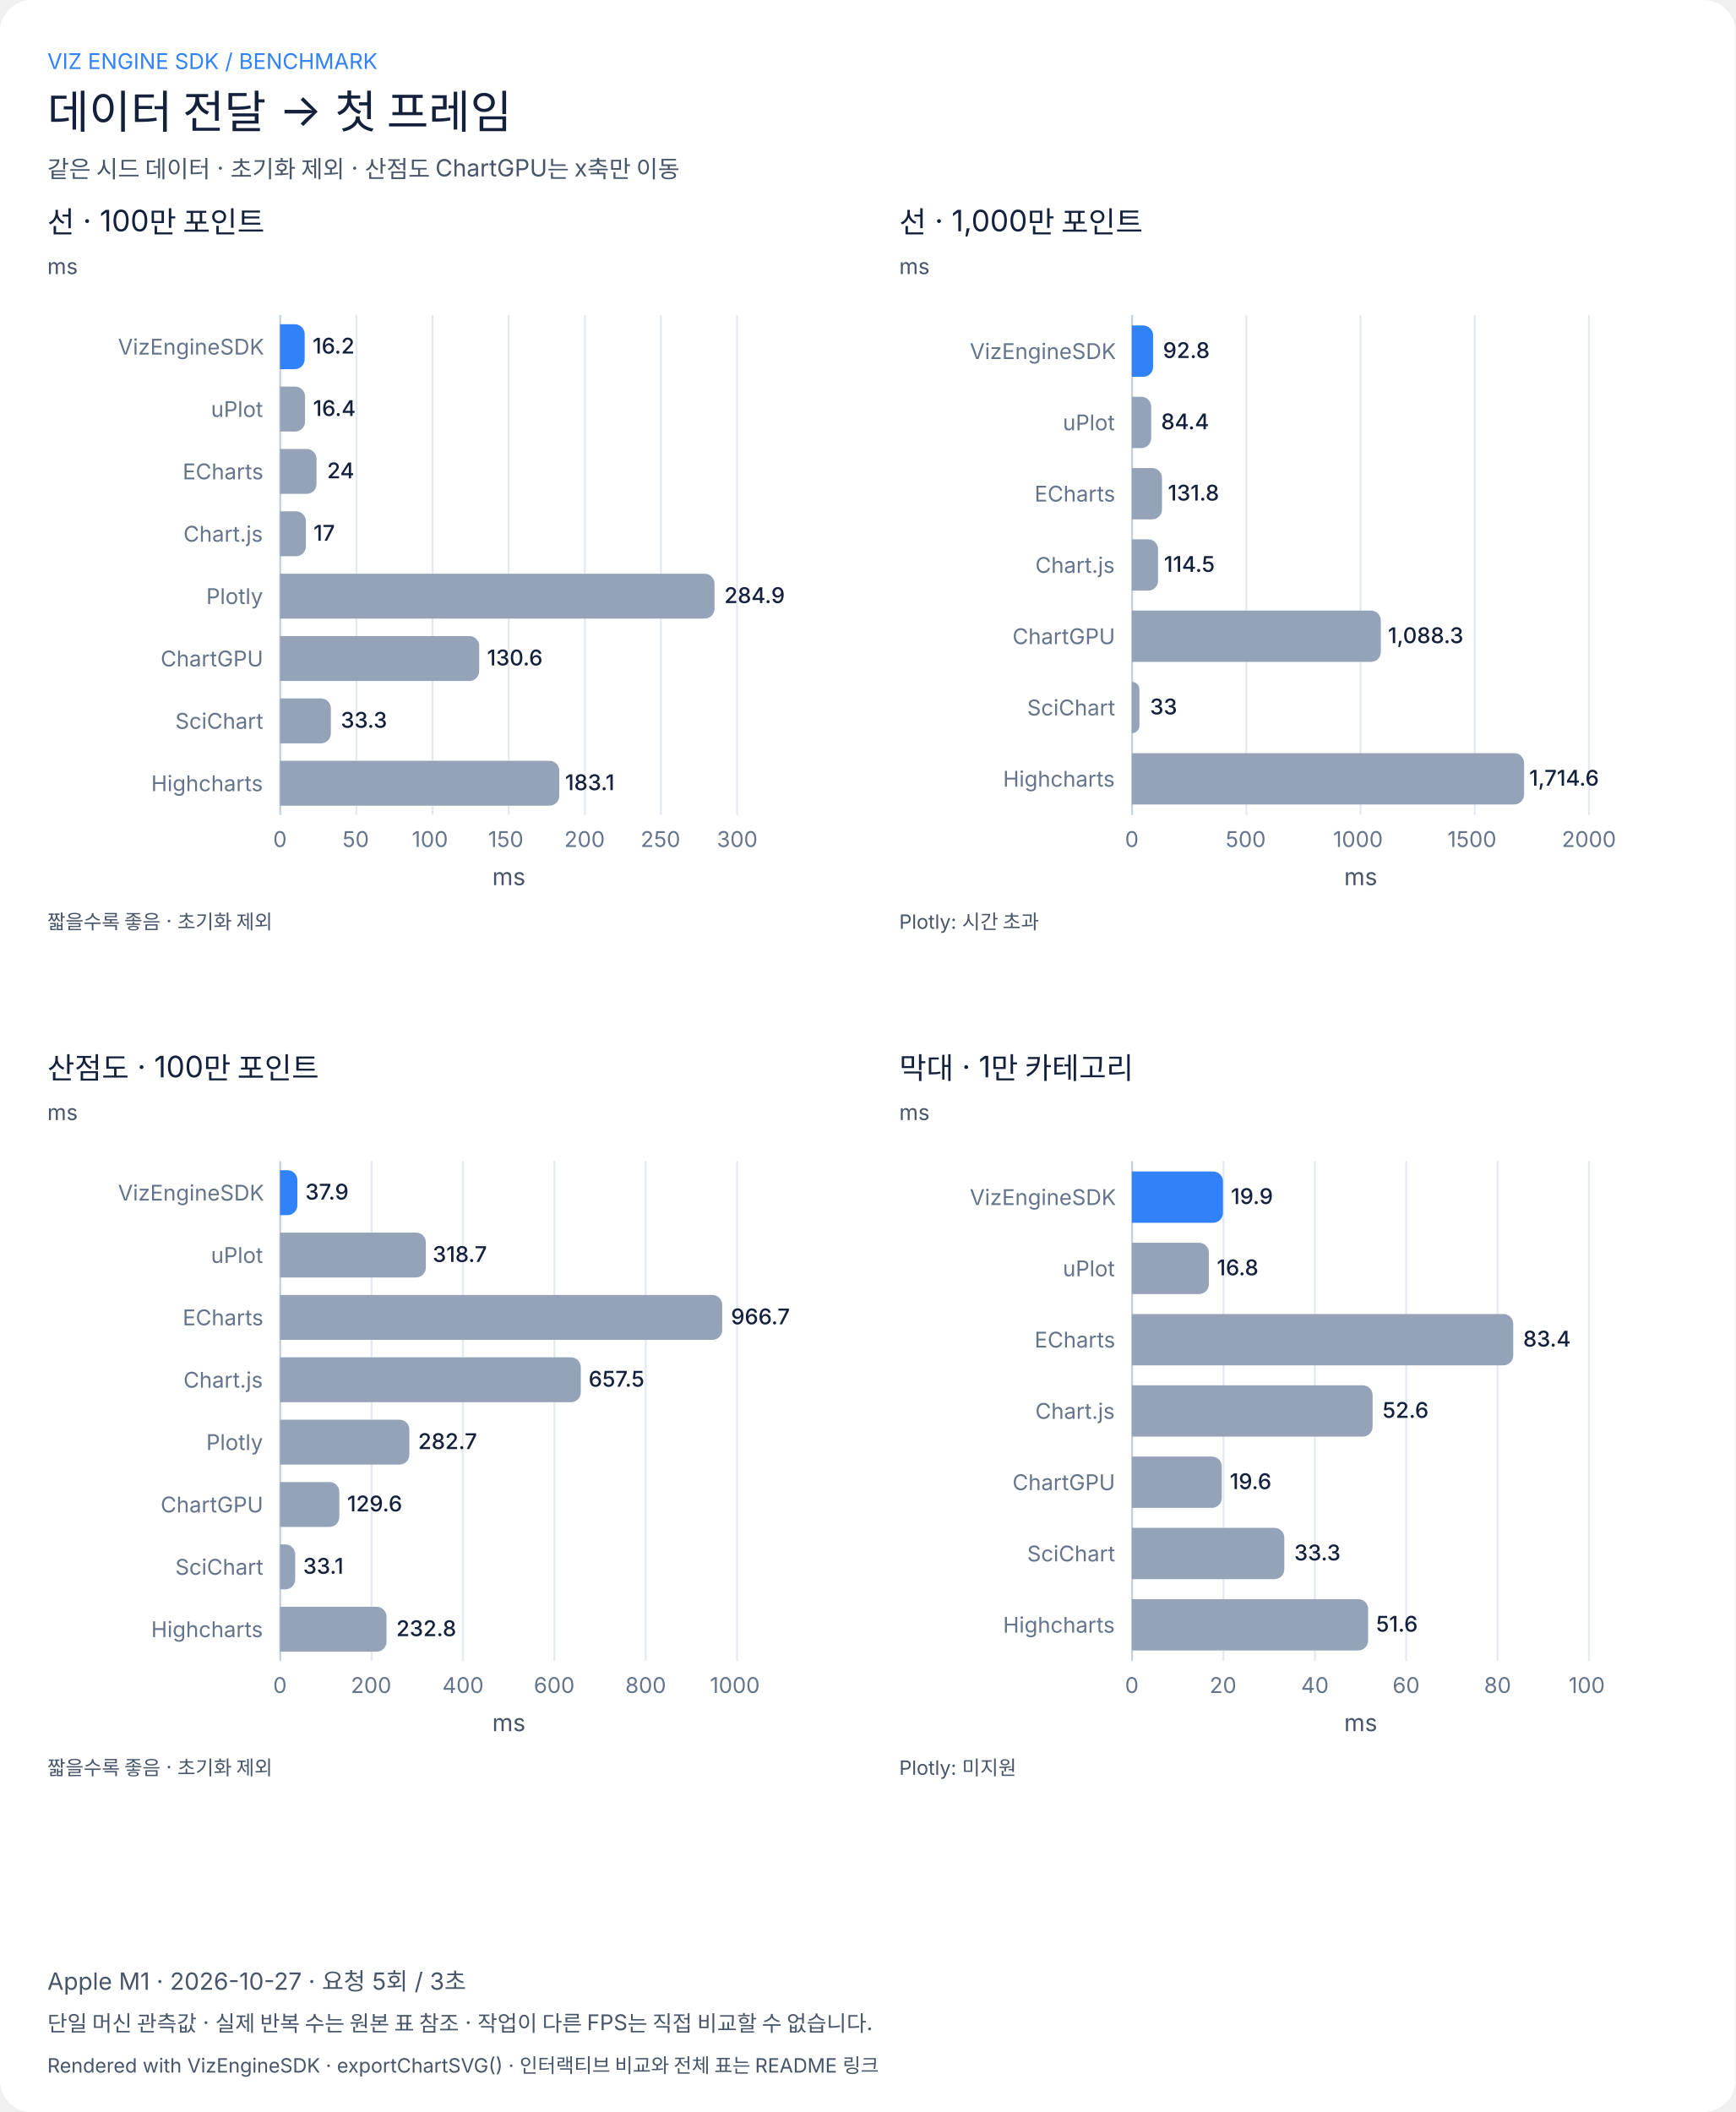
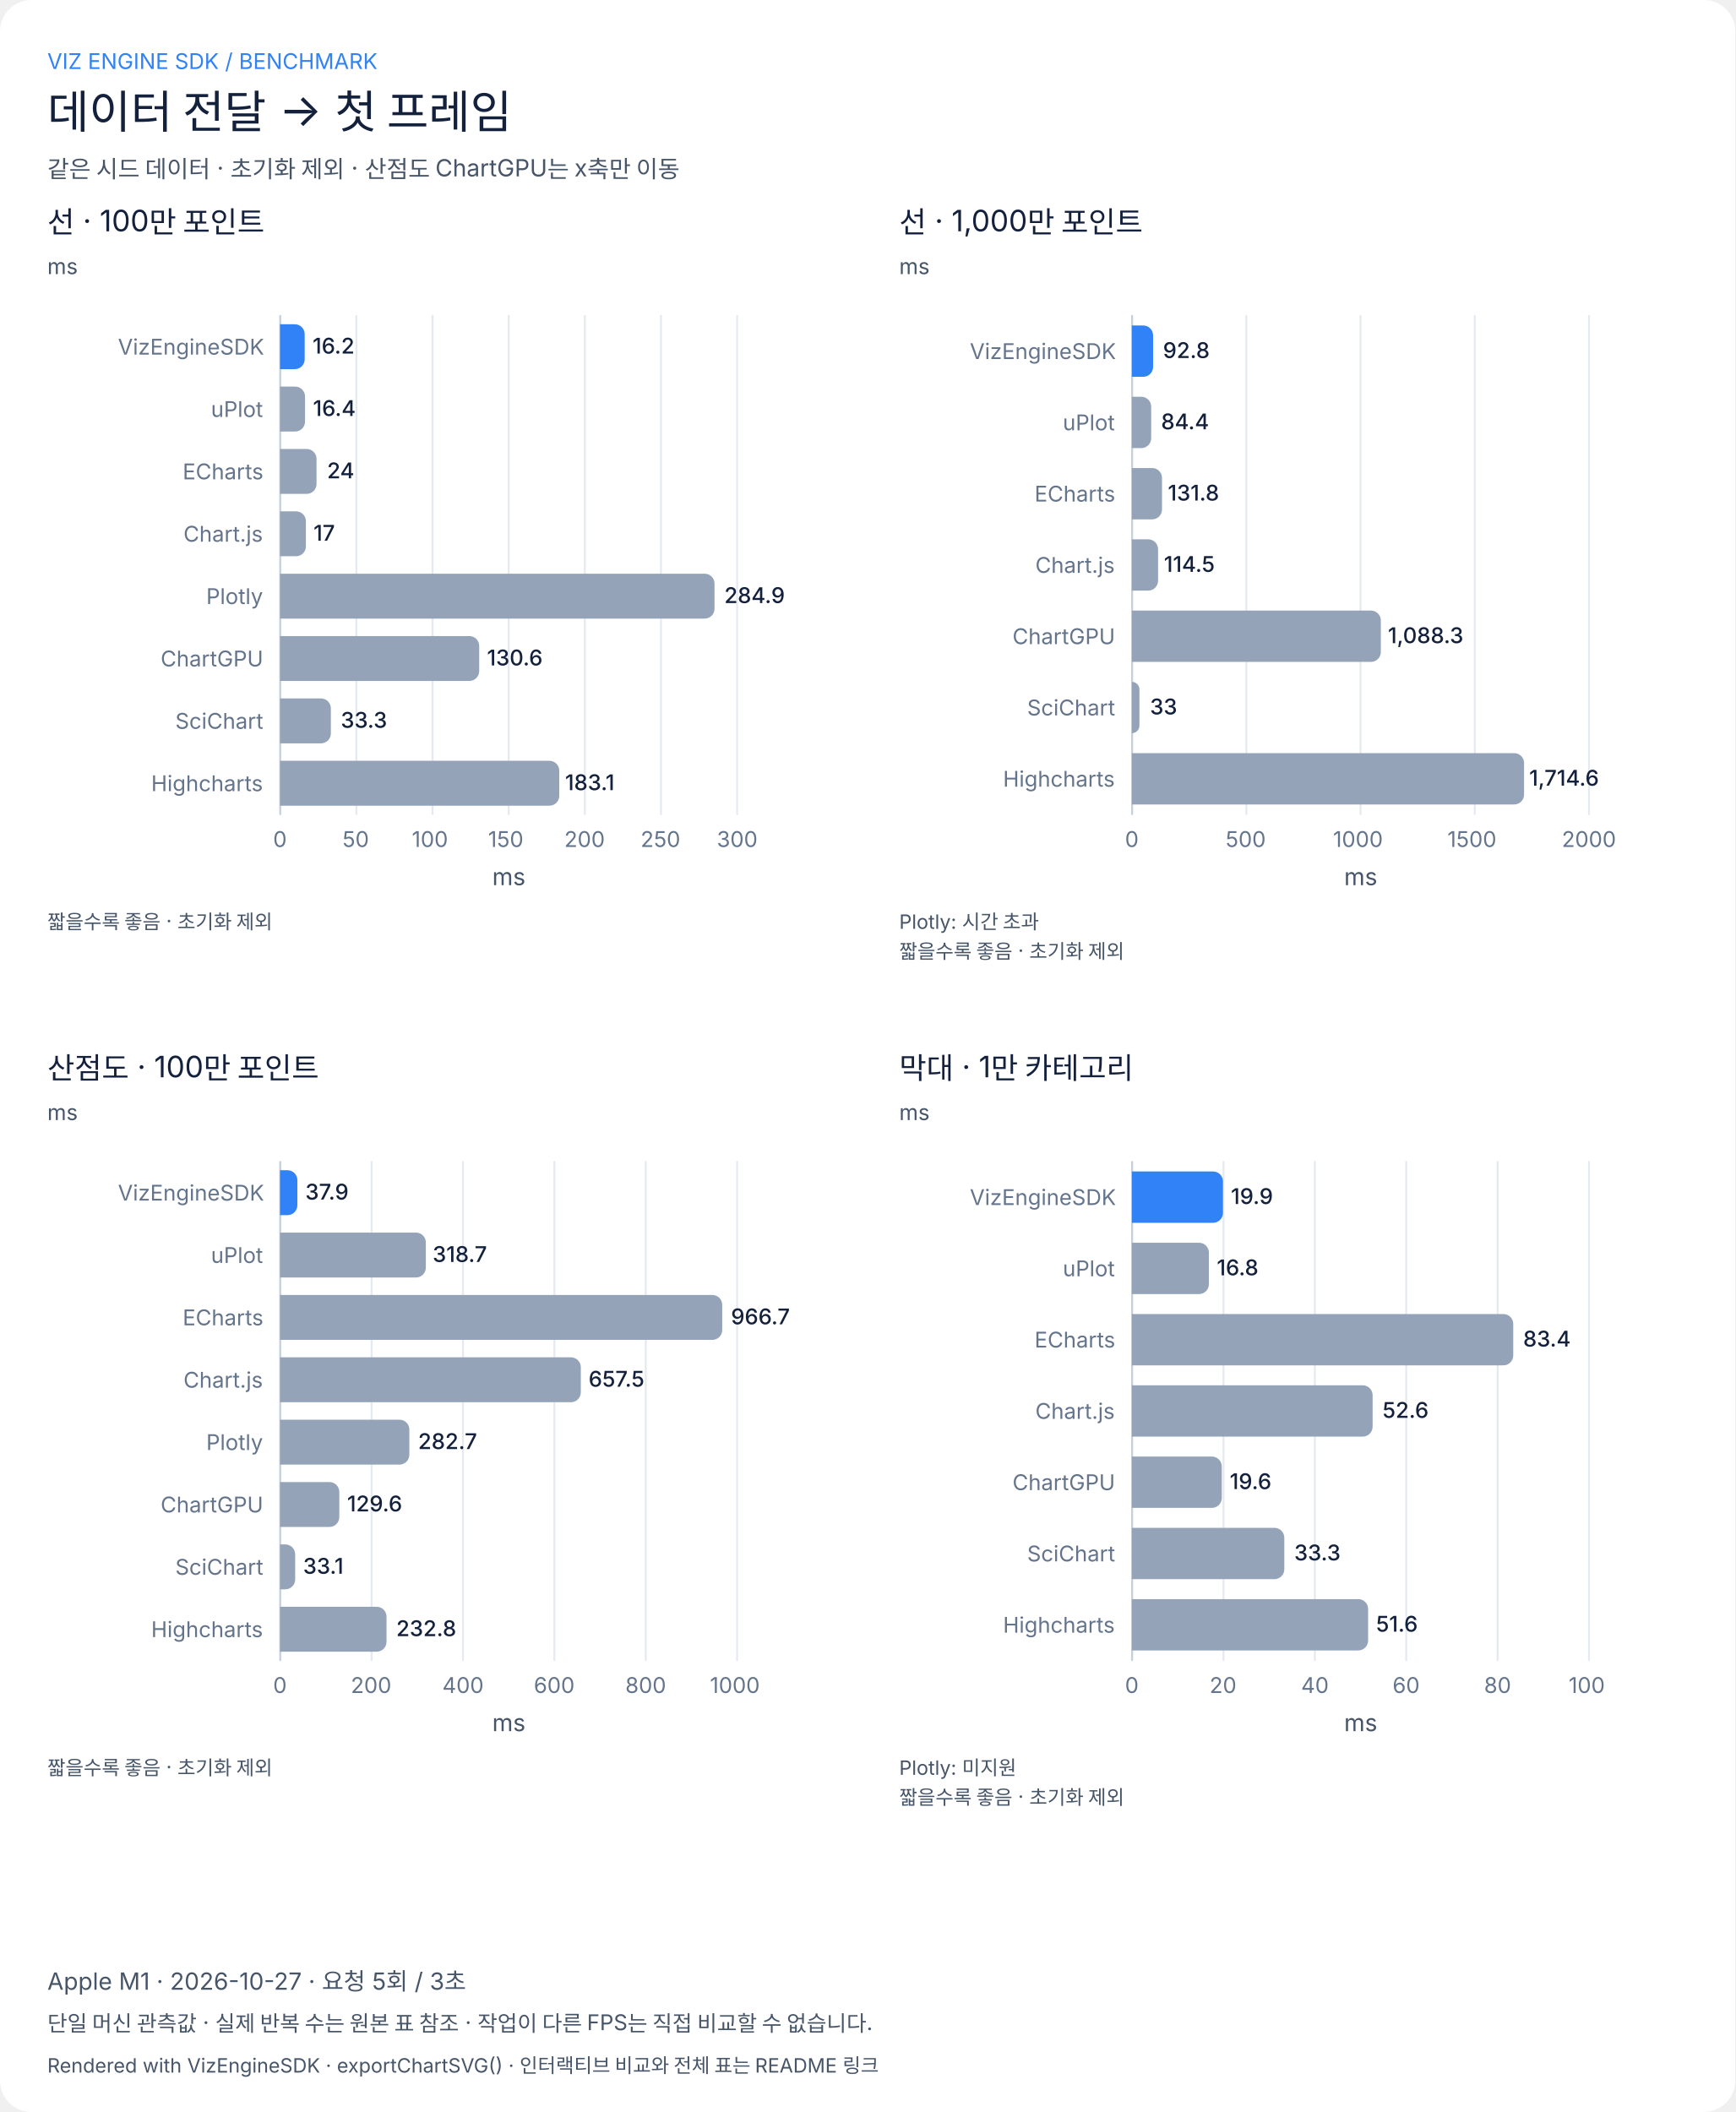
<svg xmlns="http://www.w3.org/2000/svg" width="880" height="1071" viewBox="0 0 880 1071" role="img" aria-labelledby="report-title report-desc">
  <rect width="100%" height="100%" rx="16" fill="#ffffff" />
  <text x="24" y="35" font-family="system-ui, -apple-system, sans-serif" font-size="11" fill="#3182f6">VIZ ENGINE SDK / BENCHMARK</text>
  <text x="24" y="65" font-family="system-ui, -apple-system, sans-serif" font-size="23" fill="#14213d">데이터 전달 → 첫 프레임</text>
  <text x="24" y="90" font-family="system-ui, -apple-system, sans-serif" font-size="12" fill="#475569">같은 시드 데이터 · 초기화 제외 · 산점도 ChartGPU는 x축만 이동</text>
  <text x="24" y="118" font-family="system-ui, -apple-system, sans-serif" font-size="15" fill="#14213d">선 · 100만 포인트</text>
  <text x="24" y="139" font-family="system-ui, -apple-system, sans-serif" font-size="11" fill="#475569">ms</text>
  <svg x="24" y="148" width="416" height="305" viewBox="0 0 416 305">
    <rect data-layer="background" x="0" y="0" width="416" height="305" fill="rgba(255, 255, 255, 1)" />
    <g data-layer="grid">
      <path d="M156.74 12.19L156.74 264.85" fill="none" stroke="rgb(229,234,242)" stroke-width="1" stroke-linecap="round" stroke-linejoin="round" />
      <path d="M195.35 12.19L195.35 264.85" fill="none" stroke="rgb(229,234,242)" stroke-width="1" stroke-linecap="round" stroke-linejoin="round" />
      <path d="M233.96 12.19L233.96 264.85" fill="none" stroke="rgb(229,234,242)" stroke-width="1" stroke-linecap="round" stroke-linejoin="round" />
      <path d="M272.58 12.19L272.58 264.85" fill="none" stroke="rgb(229,234,242)" stroke-width="1" stroke-linecap="round" stroke-linejoin="round" />
      <path d="M311.19 12.19L311.19 264.85" fill="none" stroke="rgb(229,234,242)" stroke-width="1" stroke-linecap="round" stroke-linejoin="round" />
      <path d="M349.81 12.19L349.81 264.85" fill="none" stroke="rgb(229,234,242)" stroke-width="1" stroke-linecap="round" stroke-linejoin="round" />
      <path d="M118.12 12.19L118.12 264.85" fill="none" stroke="rgb(197,208,223)" stroke-width="1" stroke-linecap="round" stroke-linejoin="round" />
    </g>
    <g data-layer="plot">
      <g data-layer="bars">
        <path d="M118 16.43L118 39.2L125.51 39.2C128.27 39.2 130.51 36.96 130.51 34.2L130.51 21.43C130.51 18.67 128.27 16.43 125.51 16.43Z" fill="rgb(49,130,246)" />
        <path d="M118 48.05L118 70.82L125.69 70.82C128.45 70.82 130.69 68.58 130.69 65.82L130.69 53.05C130.69 50.29 128.45 48.05 125.69 48.05Z" fill="rgb(148,163,184)" />
        <path d="M118 79.68L118 102.45L131.52 102.45C134.28 102.45 136.52 100.21 136.52 97.45L136.52 84.68C136.52 81.92 134.28 79.68 131.52 79.68Z" fill="rgb(148,163,184)" />
        <path d="M118 111.3L118 134.07L126.13 134.07C128.89 134.07 131.13 131.83 131.13 129.07L131.13 116.3C131.13 113.54 128.89 111.3 126.13 111.3Z" fill="rgb(148,163,184)" />
        <path d="M118 142.93L118 165.7L333.35 165.7C336.11 165.7 338.35 163.46 338.35 160.7L338.35 147.93C338.35 145.17 336.11 142.93 333.35 142.93Z" fill="rgb(148,163,184)" />
        <path d="M118 174.55L118 197.32L214.01 197.32C216.77 197.32 219.01 195.08 219.01 192.32L219.01 179.55C219.01 176.79 216.77 174.55 214.01 174.55Z" fill="rgb(148,163,184)" />
        <path d="M118 206.18L118 228.95L138.78 228.95C141.54 228.95 143.78 226.71 143.78 223.95L143.78 211.18C143.78 208.42 141.54 206.18 138.78 206.18Z" fill="rgb(148,163,184)" />
        <path d="M118 237.8L118 260.57L254.62 260.57C257.38 260.57 259.62 258.33 259.62 255.57L259.62 242.8C259.62 240.04 257.38 237.8 254.62 237.8Z" fill="rgb(148,163,184)" />
      </g>
    </g>
    <g data-layer="overlay">
      <text x="225.63" y="296.5" dominant-baseline="central" text-anchor="start" font-family="system-ui, -apple-system, sans-serif" font-size="12px" fill="rgb(71, 85, 105)">ms</text>
      <text x="134.52" y="27.31" dominant-baseline="central" text-anchor="start" font-family="system-ui, -apple-system, sans-serif" font-size="11px" font-weight="500" fill="rgb(20, 33, 61)">16.2</text>
      <text x="134.71" y="58.94" dominant-baseline="central" text-anchor="start" font-family="system-ui, -apple-system, sans-serif" font-size="11px" font-weight="500" fill="rgb(20, 33, 61)">16.4</text>
      <text x="141.87" y="90.56" dominant-baseline="central" text-anchor="start" font-family="system-ui, -apple-system, sans-serif" font-size="11px" font-weight="500" fill="rgb(20, 33, 61)">24</text>
      <text x="134.98" y="122.19" dominant-baseline="central" text-anchor="start" font-family="system-ui, -apple-system, sans-serif" font-size="11px" font-weight="500" fill="rgb(20, 33, 61)">17</text>
      <text x="343.3" y="153.81" dominant-baseline="central" text-anchor="start" font-family="system-ui, -apple-system, sans-serif" font-size="11px" font-weight="500" fill="rgb(20, 33, 61)">284.9</text>
      <text x="222.95" y="185.44" dominant-baseline="central" text-anchor="start" font-family="system-ui, -apple-system, sans-serif" font-size="11px" font-weight="500" fill="rgb(20, 33, 61)">130.6</text>
      <text x="148.8" y="217.06" dominant-baseline="central" text-anchor="start" font-family="system-ui, -apple-system, sans-serif" font-size="11px" font-weight="500" fill="rgb(20, 33, 61)">33.3</text>
      <text x="262.56" y="248.69" dominant-baseline="central" text-anchor="start" font-family="system-ui, -apple-system, sans-serif" font-size="11px" font-weight="500" fill="rgb(20, 33, 61)">183.1</text>
      <text x="114.5" y="277.5" dominant-baseline="central" text-anchor="start" font-family="system-ui, -apple-system, sans-serif" font-size="11px" fill="rgb(100, 116, 139)">0</text>
      <text x="149.66" y="277.5" dominant-baseline="central" text-anchor="start" font-family="system-ui, -apple-system, sans-serif" font-size="11px" fill="rgb(100, 116, 139)">50</text>
      <text x="184.84" y="277.5" dominant-baseline="central" text-anchor="start" font-family="system-ui, -apple-system, sans-serif" font-size="11px" fill="rgb(100, 116, 139)">100</text>
      <text x="223.51" y="277.5" dominant-baseline="central" text-anchor="start" font-family="system-ui, -apple-system, sans-serif" font-size="11px" fill="rgb(100, 116, 139)">150</text>
      <text x="262.16" y="277.5" dominant-baseline="central" text-anchor="start" font-family="system-ui, -apple-system, sans-serif" font-size="11px" fill="rgb(100, 116, 139)">200</text>
      <text x="300.84" y="277.5" dominant-baseline="central" text-anchor="start" font-family="system-ui, -apple-system, sans-serif" font-size="11px" fill="rgb(100, 116, 139)">250</text>
      <text x="339.51" y="277.5" dominant-baseline="central" text-anchor="start" font-family="system-ui, -apple-system, sans-serif" font-size="11px" fill="rgb(100, 116, 139)">300</text>
      <text x="35.81" y="27.81" dominant-baseline="central" text-anchor="start" font-family="system-ui, -apple-system, sans-serif" font-size="11px" fill="rgb(100, 116, 139)">VizEngineSDK</text>
      <text x="82.98" y="59.44" dominant-baseline="central" text-anchor="start" font-family="system-ui, -apple-system, sans-serif" font-size="11px" fill="rgb(100, 116, 139)">uPlot</text>
      <text x="68.63" y="91.06" dominant-baseline="central" text-anchor="start" font-family="system-ui, -apple-system, sans-serif" font-size="11px" fill="rgb(100, 116, 139)">ECharts</text>
      <text x="69.03" y="122.69" dominant-baseline="central" text-anchor="start" font-family="system-ui, -apple-system, sans-serif" font-size="11px" fill="rgb(100, 116, 139)">Chart.js</text>
      <text x="80.58" y="154.31" dominant-baseline="central" text-anchor="start" font-family="system-ui, -apple-system, sans-serif" font-size="11px" fill="rgb(100, 116, 139)">Plotly</text>
      <text x="57.45" y="185.94" dominant-baseline="central" text-anchor="start" font-family="system-ui, -apple-system, sans-serif" font-size="11px" fill="rgb(100, 116, 139)">ChartGPU</text>
      <text x="64.89" y="217.56" dominant-baseline="central" text-anchor="start" font-family="system-ui, -apple-system, sans-serif" font-size="11px" fill="rgb(100, 116, 139)">SciChart</text>
      <text x="52.66" y="249.19" dominant-baseline="central" text-anchor="start" font-family="system-ui, -apple-system, sans-serif" font-size="11px" fill="rgb(100, 116, 139)">Highcharts</text>
    </g>
  </svg>
  <text x="24" y="471" font-family="system-ui, -apple-system, sans-serif" font-size="10" fill="#475569">짧을수록 좋음 · 초기화 제외</text>
  <text x="456" y="118" font-family="system-ui, -apple-system, sans-serif" font-size="15" fill="#14213d">선 · 1,000만 포인트</text>
  <text x="456" y="139" font-family="system-ui, -apple-system, sans-serif" font-size="11" fill="#475569">ms</text>
  <svg x="456" y="148" width="416" height="305" viewBox="0 0 416 305">
    <rect data-layer="background" x="0" y="0" width="416" height="305" fill="rgba(255, 255, 255, 1)" />
    <g data-layer="grid">
      <path d="M176.04 12.19L176.04 264.85" fill="none" stroke="rgb(229,234,242)" stroke-width="1" stroke-linecap="round" stroke-linejoin="round" />
      <path d="M233.96 12.19L233.96 264.85" fill="none" stroke="rgb(229,234,242)" stroke-width="1" stroke-linecap="round" stroke-linejoin="round" />
      <path d="M291.89 12.19L291.89 264.85" fill="none" stroke="rgb(229,234,242)" stroke-width="1" stroke-linecap="round" stroke-linejoin="round" />
      <path d="M349.81 12.19L349.81 264.85" fill="none" stroke="rgb(229,234,242)" stroke-width="1" stroke-linecap="round" stroke-linejoin="round" />
      <path d="M118.12 12.19L118.12 264.85" fill="none" stroke="rgb(197,208,223)" stroke-width="1" stroke-linecap="round" stroke-linejoin="round" />
    </g>
    <g data-layer="plot">
      <g data-layer="bars">
        <path d="M118 17.06L118 43.08L123.76 43.08C126.52 43.08 128.76 40.84 128.76 38.08L128.76 22.06C128.76 19.3 126.52 17.06 123.76 17.06Z" fill="rgb(49,130,246)" />
        <path d="M118 53.2L118 79.23L122.79 79.23C125.55 79.23 127.79 76.99 127.79 74.23L127.79 58.2C127.79 55.44 125.55 53.2 122.79 53.2Z" fill="rgb(148,163,184)" />
        <path d="M118 89.35L118 115.37L128.28 115.37C131.05 115.37 133.28 113.13 133.28 110.37L133.28 94.35C133.28 91.58 131.05 89.35 128.28 89.35Z" fill="rgb(148,163,184)" />
        <path d="M118 125.49L118 151.51L126.28 151.51C129.04 151.51 131.28 149.27 131.28 146.51L131.28 130.49C131.28 127.73 129.04 125.49 126.28 125.49Z" fill="rgb(148,163,184)" />
        <path d="M118 161.63L118 187.65L239.25 187.65C242.01 187.65 244.25 185.42 244.25 182.65L244.25 166.63C244.25 163.87 242.01 161.63 239.25 161.63Z" fill="rgb(148,163,184)" />
        <path d="M118 197.77L118 223.8L118 223.8C120.11 223.8 121.83 222.08 121.83 219.97L121.83 201.6C121.83 199.49 120.11 197.77 118 197.77Z" fill="rgb(148,163,184)" />
        <path d="M118 233.92L118 259.94L311.89 259.94C314.65 259.94 316.89 257.7 316.89 254.94L316.89 238.92C316.89 236.16 314.65 233.92 311.89 233.92Z" fill="rgb(148,163,184)" />
      </g>
    </g>
    <g data-layer="overlay">
      <text x="225.63" y="296.5" dominant-baseline="central" text-anchor="start" font-family="system-ui, -apple-system, sans-serif" font-size="12px" fill="rgb(71, 85, 105)">ms</text>
      <text x="133.77" y="29.56" dominant-baseline="central" text-anchor="start" font-family="system-ui, -apple-system, sans-serif" font-size="11px" font-weight="500" fill="rgb(20, 33, 61)">92.8</text>
      <text x="132.8" y="65.7" dominant-baseline="central" text-anchor="start" font-family="system-ui, -apple-system, sans-serif" font-size="11px" font-weight="500" fill="rgb(20, 33, 61)">84.4</text>
      <text x="136.23" y="101.84" dominant-baseline="central" text-anchor="start" font-family="system-ui, -apple-system, sans-serif" font-size="11px" font-weight="500" fill="rgb(20, 33, 61)">131.8</text>
      <text x="134.23" y="138" dominant-baseline="central" text-anchor="start" font-family="system-ui, -apple-system, sans-serif" font-size="11px" font-weight="500" fill="rgb(20, 33, 61)">114.5</text>
      <text x="247.85" y="174.14" dominant-baseline="central" text-anchor="start" font-family="system-ui, -apple-system, sans-serif" font-size="11px" font-weight="500" fill="rgb(20, 33, 61)">1,088.3</text>
      <text x="127.18" y="210.28" dominant-baseline="central" text-anchor="start" font-family="system-ui, -apple-system, sans-serif" font-size="11px" font-weight="500" fill="rgb(20, 33, 61)">33</text>
      <text x="319.49" y="246.42" dominant-baseline="central" text-anchor="start" font-family="system-ui, -apple-system, sans-serif" font-size="11px" font-weight="500" fill="rgb(20, 33, 61)">1,714.6</text>
      <text x="114.5" y="277.5" dominant-baseline="central" text-anchor="start" font-family="system-ui, -apple-system, sans-serif" font-size="11px" fill="rgb(100, 116, 139)">0</text>
      <text x="165.51" y="277.5" dominant-baseline="central" text-anchor="start" font-family="system-ui, -apple-system, sans-serif" font-size="11px" fill="rgb(100, 116, 139)">500</text>
      <text x="220.01" y="277.5" dominant-baseline="central" text-anchor="start" font-family="system-ui, -apple-system, sans-serif" font-size="11px" fill="rgb(100, 116, 139)">1000</text>
      <text x="278.01" y="277.5" dominant-baseline="central" text-anchor="start" font-family="system-ui, -apple-system, sans-serif" font-size="11px" fill="rgb(100, 116, 139)">1500</text>
      <text x="336.01" y="277.5" dominant-baseline="central" text-anchor="start" font-family="system-ui, -apple-system, sans-serif" font-size="11px" fill="rgb(100, 116, 139)">2000</text>
      <text x="35.81" y="30.06" dominant-baseline="central" text-anchor="start" font-family="system-ui, -apple-system, sans-serif" font-size="11px" fill="rgb(100, 116, 139)">VizEngineSDK</text>
      <text x="82.98" y="66.2" dominant-baseline="central" text-anchor="start" font-family="system-ui, -apple-system, sans-serif" font-size="11px" fill="rgb(100, 116, 139)">uPlot</text>
      <text x="68.63" y="102.34" dominant-baseline="central" text-anchor="start" font-family="system-ui, -apple-system, sans-serif" font-size="11px" fill="rgb(100, 116, 139)">ECharts</text>
      <text x="69.03" y="138.5" dominant-baseline="central" text-anchor="start" font-family="system-ui, -apple-system, sans-serif" font-size="11px" fill="rgb(100, 116, 139)">Chart.js</text>
      <text x="57.45" y="174.64" dominant-baseline="central" text-anchor="start" font-family="system-ui, -apple-system, sans-serif" font-size="11px" fill="rgb(100, 116, 139)">ChartGPU</text>
      <text x="64.89" y="210.78" dominant-baseline="central" text-anchor="start" font-family="system-ui, -apple-system, sans-serif" font-size="11px" fill="rgb(100, 116, 139)">SciChart</text>
      <text x="52.66" y="246.92" dominant-baseline="central" text-anchor="start" font-family="system-ui, -apple-system, sans-serif" font-size="11px" fill="rgb(100, 116, 139)">Highcharts</text>
    </g>
  </svg>
  <text x="456" y="471" font-family="system-ui, -apple-system, sans-serif" font-size="10" fill="#475569">Plotly: 시간 초과</text>
+   <text x="456" y="486" font-family="system-ui, -apple-system, sans-serif" font-size="10" fill="#475569">짧을수록 좋음 · 초기화 제외</text>
  <text x="24" y="547" font-family="system-ui, -apple-system, sans-serif" font-size="15" fill="#14213d">산점도 · 100만 포인트</text>
  <text x="24" y="568" font-family="system-ui, -apple-system, sans-serif" font-size="11" fill="#475569">ms</text>
  <svg x="24" y="577" width="416" height="305" viewBox="0 0 416 305">
    <rect data-layer="background" x="0" y="0" width="416" height="305" fill="rgba(255, 255, 255, 1)" />
    <g data-layer="grid">
      <path d="M164.46 12.19L164.46 264.85" fill="none" stroke="rgb(229,234,242)" stroke-width="1" stroke-linecap="round" stroke-linejoin="round" />
      <path d="M210.8 12.19L210.8 264.85" fill="none" stroke="rgb(229,234,242)" stroke-width="1" stroke-linecap="round" stroke-linejoin="round" />
      <path d="M257.13 12.19L257.13 264.85" fill="none" stroke="rgb(229,234,242)" stroke-width="1" stroke-linecap="round" stroke-linejoin="round" />
      <path d="M303.47 12.19L303.47 264.85" fill="none" stroke="rgb(229,234,242)" stroke-width="1" stroke-linecap="round" stroke-linejoin="round" />
      <path d="M349.81 12.19L349.81 264.85" fill="none" stroke="rgb(229,234,242)" stroke-width="1" stroke-linecap="round" stroke-linejoin="round" />
      <path d="M118.12 12.19L118.12 264.85" fill="none" stroke="rgb(197,208,223)" stroke-width="1" stroke-linecap="round" stroke-linejoin="round" />
    </g>
    <g data-layer="plot">
      <g data-layer="bars">
        <path d="M118 16.43L118 39.2L121.8 39.2C124.56 39.2 126.8 36.96 126.8 34.2L126.8 21.43C126.8 18.67 124.56 16.43 121.8 16.43Z" fill="rgb(49,130,246)" />
        <path d="M118 48.05L118 70.82L186.95 70.82C189.71 70.82 191.95 68.58 191.95 65.82L191.95 53.05C191.95 50.29 189.71 48.05 186.95 48.05Z" fill="rgb(148,163,184)" />
        <path d="M118 79.68L118 102.45L337.26 102.45C340.02 102.45 342.26 100.21 342.26 97.45L342.26 84.68C342.26 81.92 340.02 79.68 337.26 79.68Z" fill="rgb(148,163,184)" />
        <path d="M118 111.3L118 134.07L265.54 134.07C268.3 134.07 270.54 131.83 270.54 129.07L270.54 116.3C270.54 113.54 268.3 111.3 265.54 111.3Z" fill="rgb(148,163,184)" />
        <path d="M118 142.93L118 165.7L178.59 165.7C181.35 165.7 183.59 163.46 183.59 160.7L183.59 147.93C183.59 145.17 181.35 142.93 178.59 142.93Z" fill="rgb(148,163,184)" />
        <path d="M118 174.55L118 197.32L143.07 197.32C145.83 197.32 148.07 195.08 148.07 192.32L148.07 179.55C148.07 176.79 145.83 174.55 143.07 174.55Z" fill="rgb(148,163,184)" />
        <path d="M118 206.18L118 228.95L120.69 228.95C123.45 228.95 125.69 226.71 125.69 223.95L125.69 211.18C125.69 208.42 123.45 206.18 120.69 206.18Z" fill="rgb(148,163,184)" />
        <path d="M118 237.8L118 260.57L167.01 260.57C169.78 260.57 172.01 258.33 172.01 255.57L172.01 242.8C172.01 240.04 169.78 237.8 167.01 237.8Z" fill="rgb(148,163,184)" />
      </g>
    </g>
    <g data-layer="overlay">
      <text x="225.63" y="296.5" dominant-baseline="central" text-anchor="start" font-family="system-ui, -apple-system, sans-serif" font-size="12px" fill="rgb(71, 85, 105)">ms</text>
      <text x="130.82" y="27.31" dominant-baseline="central" text-anchor="start" font-family="system-ui, -apple-system, sans-serif" font-size="11px" font-weight="500" fill="rgb(20, 33, 61)">37.9</text>
      <text x="195.39" y="58.94" dominant-baseline="central" text-anchor="start" font-family="system-ui, -apple-system, sans-serif" font-size="11px" font-weight="500" fill="rgb(20, 33, 61)">318.7</text>
      <text x="346.7" y="90.56" dominant-baseline="central" text-anchor="start" font-family="system-ui, -apple-system, sans-serif" font-size="11px" font-weight="500" fill="rgb(20, 33, 61)">966.7</text>
      <text x="274.48" y="122.19" dominant-baseline="central" text-anchor="start" font-family="system-ui, -apple-system, sans-serif" font-size="11px" font-weight="500" fill="rgb(20, 33, 61)">657.5</text>
      <text x="188.03" y="153.81" dominant-baseline="central" text-anchor="start" font-family="system-ui, -apple-system, sans-serif" font-size="11px" font-weight="500" fill="rgb(20, 33, 61)">282.7</text>
      <text x="152.02" y="185.44" dominant-baseline="central" text-anchor="start" font-family="system-ui, -apple-system, sans-serif" font-size="11px" font-weight="500" fill="rgb(20, 33, 61)">129.6</text>
      <text x="129.71" y="217.06" dominant-baseline="central" text-anchor="start" font-family="system-ui, -apple-system, sans-serif" font-size="11px" font-weight="500" fill="rgb(20, 33, 61)">33.1</text>
      <text x="176.95" y="248.69" dominant-baseline="central" text-anchor="start" font-family="system-ui, -apple-system, sans-serif" font-size="11px" font-weight="500" fill="rgb(20, 33, 61)">232.8</text>
      <text x="114.5" y="277.5" dominant-baseline="central" text-anchor="start" font-family="system-ui, -apple-system, sans-serif" font-size="11px" fill="rgb(100, 116, 139)">0</text>
      <text x="153.9" y="277.5" dominant-baseline="central" text-anchor="start" font-family="system-ui, -apple-system, sans-serif" font-size="11px" fill="rgb(100, 116, 139)">200</text>
      <text x="200.3" y="277.5" dominant-baseline="central" text-anchor="start" font-family="system-ui, -apple-system, sans-serif" font-size="11px" fill="rgb(100, 116, 139)">400</text>
      <text x="246.7" y="277.5" dominant-baseline="central" text-anchor="start" font-family="system-ui, -apple-system, sans-serif" font-size="11px" fill="rgb(100, 116, 139)">600</text>
      <text x="293.1" y="277.5" dominant-baseline="central" text-anchor="start" font-family="system-ui, -apple-system, sans-serif" font-size="11px" fill="rgb(100, 116, 139)">800</text>
      <text x="336.01" y="277.5" dominant-baseline="central" text-anchor="start" font-family="system-ui, -apple-system, sans-serif" font-size="11px" fill="rgb(100, 116, 139)">1000</text>
      <text x="35.81" y="27.81" dominant-baseline="central" text-anchor="start" font-family="system-ui, -apple-system, sans-serif" font-size="11px" fill="rgb(100, 116, 139)">VizEngineSDK</text>
      <text x="82.98" y="59.44" dominant-baseline="central" text-anchor="start" font-family="system-ui, -apple-system, sans-serif" font-size="11px" fill="rgb(100, 116, 139)">uPlot</text>
      <text x="68.63" y="91.06" dominant-baseline="central" text-anchor="start" font-family="system-ui, -apple-system, sans-serif" font-size="11px" fill="rgb(100, 116, 139)">ECharts</text>
      <text x="69.03" y="122.69" dominant-baseline="central" text-anchor="start" font-family="system-ui, -apple-system, sans-serif" font-size="11px" fill="rgb(100, 116, 139)">Chart.js</text>
      <text x="80.58" y="154.31" dominant-baseline="central" text-anchor="start" font-family="system-ui, -apple-system, sans-serif" font-size="11px" fill="rgb(100, 116, 139)">Plotly</text>
      <text x="57.45" y="185.94" dominant-baseline="central" text-anchor="start" font-family="system-ui, -apple-system, sans-serif" font-size="11px" fill="rgb(100, 116, 139)">ChartGPU</text>
      <text x="64.89" y="217.56" dominant-baseline="central" text-anchor="start" font-family="system-ui, -apple-system, sans-serif" font-size="11px" fill="rgb(100, 116, 139)">SciChart</text>
      <text x="52.66" y="249.19" dominant-baseline="central" text-anchor="start" font-family="system-ui, -apple-system, sans-serif" font-size="11px" fill="rgb(100, 116, 139)">Highcharts</text>
    </g>
  </svg>
  <text x="24" y="900" font-family="system-ui, -apple-system, sans-serif" font-size="10" fill="#475569">짧을수록 좋음 · 초기화 제외</text>
  <text x="456" y="547" font-family="system-ui, -apple-system, sans-serif" font-size="15" fill="#14213d">막대 · 1만 카테고리</text>
  <text x="456" y="568" font-family="system-ui, -apple-system, sans-serif" font-size="11" fill="#475569">ms</text>
  <svg x="456" y="577" width="416" height="305" viewBox="0 0 416 305">
    <rect data-layer="background" x="0" y="0" width="416" height="305" fill="rgba(255, 255, 255, 1)" />
    <g data-layer="grid">
      <path d="M164.46 12.19L164.46 264.85" fill="none" stroke="rgb(229,234,242)" stroke-width="1" stroke-linecap="round" stroke-linejoin="round" />
      <path d="M210.8 12.19L210.8 264.85" fill="none" stroke="rgb(229,234,242)" stroke-width="1" stroke-linecap="round" stroke-linejoin="round" />
      <path d="M257.13 12.19L257.13 264.85" fill="none" stroke="rgb(229,234,242)" stroke-width="1" stroke-linecap="round" stroke-linejoin="round" />
      <path d="M303.47 12.19L303.47 264.85" fill="none" stroke="rgb(229,234,242)" stroke-width="1" stroke-linecap="round" stroke-linejoin="round" />
      <path d="M349.81 12.19L349.81 264.85" fill="none" stroke="rgb(229,234,242)" stroke-width="1" stroke-linecap="round" stroke-linejoin="round" />
      <path d="M118.12 12.19L118.12 264.85" fill="none" stroke="rgb(197,208,223)" stroke-width="1" stroke-linecap="round" stroke-linejoin="round" />
    </g>
    <g data-layer="plot">
      <g data-layer="bars">
        <path d="M118 17.06L118 43.08L159.19 43.08C161.95 43.08 164.19 40.84 164.19 38.08L164.19 22.06C164.19 19.3 161.95 17.06 159.19 17.06Z" fill="rgb(49,130,246)" />
        <path d="M118 53.2L118 79.23L152.05 79.23C154.81 79.23 157.05 76.99 157.05 74.23L157.05 58.2C157.05 55.44 154.81 53.2 152.05 53.2Z" fill="rgb(148,163,184)" />
        <path d="M118 89.35L118 115.37L306.4 115.37C309.16 115.37 311.4 113.13 311.4 110.37L311.4 94.35C311.4 91.58 309.16 89.35 306.4 89.35Z" fill="rgb(148,163,184)" />
        <path d="M118 125.49L118 151.51L235.08 151.51C237.84 151.51 240.08 149.27 240.08 146.51L240.08 130.49C240.08 127.73 237.84 125.49 235.08 125.49Z" fill="rgb(148,163,184)" />
        <path d="M118 161.63L118 187.65L158.59 187.65C161.35 187.65 163.59 185.42 163.59 182.65L163.59 166.63C163.59 163.87 161.35 161.63 158.59 161.63Z" fill="rgb(148,163,184)" />
        <path d="M118 197.77L118 223.8L190.3 223.8C193.06 223.8 195.3 221.56 195.3 218.8L195.3 202.77C195.3 200.01 193.06 197.77 190.3 197.77Z" fill="rgb(148,163,184)" />
        <path d="M118 233.92L118 259.94L232.8 259.94C235.57 259.94 237.8 257.7 237.8 254.94L237.8 238.92C237.8 236.16 235.57 233.92 232.8 233.92Z" fill="rgb(148,163,184)" />
      </g>
    </g>
    <g data-layer="overlay">
      <text x="225.63" y="296.5" dominant-baseline="central" text-anchor="start" font-family="system-ui, -apple-system, sans-serif" font-size="12px" fill="rgb(71, 85, 105)">ms</text>
      <text x="168.21" y="29.56" dominant-baseline="central" text-anchor="start" font-family="system-ui, -apple-system, sans-serif" font-size="11px" font-weight="500" fill="rgb(20, 33, 61)">19.9</text>
      <text x="161.05" y="65.7" dominant-baseline="central" text-anchor="start" font-family="system-ui, -apple-system, sans-serif" font-size="11px" font-weight="500" fill="rgb(20, 33, 61)">16.8</text>
      <text x="316.41" y="101.84" dominant-baseline="central" text-anchor="start" font-family="system-ui, -apple-system, sans-serif" font-size="11px" font-weight="500" fill="rgb(20, 33, 61)">83.4</text>
      <text x="245.1" y="138" dominant-baseline="central" text-anchor="start" font-family="system-ui, -apple-system, sans-serif" font-size="11px" font-weight="500" fill="rgb(20, 33, 61)">52.6</text>
      <text x="167.6" y="174.14" dominant-baseline="central" text-anchor="start" font-family="system-ui, -apple-system, sans-serif" font-size="11px" font-weight="500" fill="rgb(20, 33, 61)">19.6</text>
      <text x="200.32" y="210.28" dominant-baseline="central" text-anchor="start" font-family="system-ui, -apple-system, sans-serif" font-size="11px" font-weight="500" fill="rgb(20, 33, 61)">33.3</text>
      <text x="241.82" y="246.42" dominant-baseline="central" text-anchor="start" font-family="system-ui, -apple-system, sans-serif" font-size="11px" font-weight="500" fill="rgb(20, 33, 61)">51.6</text>
      <text x="114.5" y="277.5" dominant-baseline="central" text-anchor="start" font-family="system-ui, -apple-system, sans-serif" font-size="11px" fill="rgb(100, 116, 139)">0</text>
      <text x="157.39" y="277.5" dominant-baseline="central" text-anchor="start" font-family="system-ui, -apple-system, sans-serif" font-size="11px" fill="rgb(100, 116, 139)">20</text>
      <text x="203.8" y="277.5" dominant-baseline="central" text-anchor="start" font-family="system-ui, -apple-system, sans-serif" font-size="11px" fill="rgb(100, 116, 139)">40</text>
      <text x="250.19" y="277.5" dominant-baseline="central" text-anchor="start" font-family="system-ui, -apple-system, sans-serif" font-size="11px" fill="rgb(100, 116, 139)">60</text>
      <text x="296.59" y="277.5" dominant-baseline="central" text-anchor="start" font-family="system-ui, -apple-system, sans-serif" font-size="11px" fill="rgb(100, 116, 139)">80</text>
      <text x="339.51" y="277.5" dominant-baseline="central" text-anchor="start" font-family="system-ui, -apple-system, sans-serif" font-size="11px" fill="rgb(100, 116, 139)">100</text>
      <text x="35.81" y="30.06" dominant-baseline="central" text-anchor="start" font-family="system-ui, -apple-system, sans-serif" font-size="11px" fill="rgb(100, 116, 139)">VizEngineSDK</text>
      <text x="82.98" y="66.2" dominant-baseline="central" text-anchor="start" font-family="system-ui, -apple-system, sans-serif" font-size="11px" fill="rgb(100, 116, 139)">uPlot</text>
      <text x="68.63" y="102.34" dominant-baseline="central" text-anchor="start" font-family="system-ui, -apple-system, sans-serif" font-size="11px" fill="rgb(100, 116, 139)">ECharts</text>
      <text x="69.03" y="138.5" dominant-baseline="central" text-anchor="start" font-family="system-ui, -apple-system, sans-serif" font-size="11px" fill="rgb(100, 116, 139)">Chart.js</text>
      <text x="57.45" y="174.64" dominant-baseline="central" text-anchor="start" font-family="system-ui, -apple-system, sans-serif" font-size="11px" fill="rgb(100, 116, 139)">ChartGPU</text>
      <text x="64.89" y="210.78" dominant-baseline="central" text-anchor="start" font-family="system-ui, -apple-system, sans-serif" font-size="11px" fill="rgb(100, 116, 139)">SciChart</text>
      <text x="52.66" y="246.92" dominant-baseline="central" text-anchor="start" font-family="system-ui, -apple-system, sans-serif" font-size="11px" fill="rgb(100, 116, 139)">Highcharts</text>
    </g>
  </svg>
  <text x="456" y="900" font-family="system-ui, -apple-system, sans-serif" font-size="10" fill="#475569">Plotly: 미지원</text>
+   <text x="456" y="915" font-family="system-ui, -apple-system, sans-serif" font-size="10" fill="#475569">짧을수록 좋음 · 초기화 제외</text>
  <text x="24" y="1009" font-family="system-ui, -apple-system, sans-serif" font-size="12" fill="#475569">Apple M1 · 2026-10-27 · 요청 5회 / 3초</text>
  <text x="24" y="1030" font-family="system-ui, -apple-system, sans-serif" font-size="11" fill="#475569">단일 머신 관측값 · 실제 반복 수는 원본 표 참조 · 작업이 다른 FPS는 직접 비교할 수 없습니다.</text>
  <text x="24" y="1051" font-family="system-ui, -apple-system, sans-serif" font-size="10" fill="#475569">Rendered with VizEngineSDK · exportChartSVG() · 인터랙티브 비교와 전체 표는 README 링크</text>
</svg>
